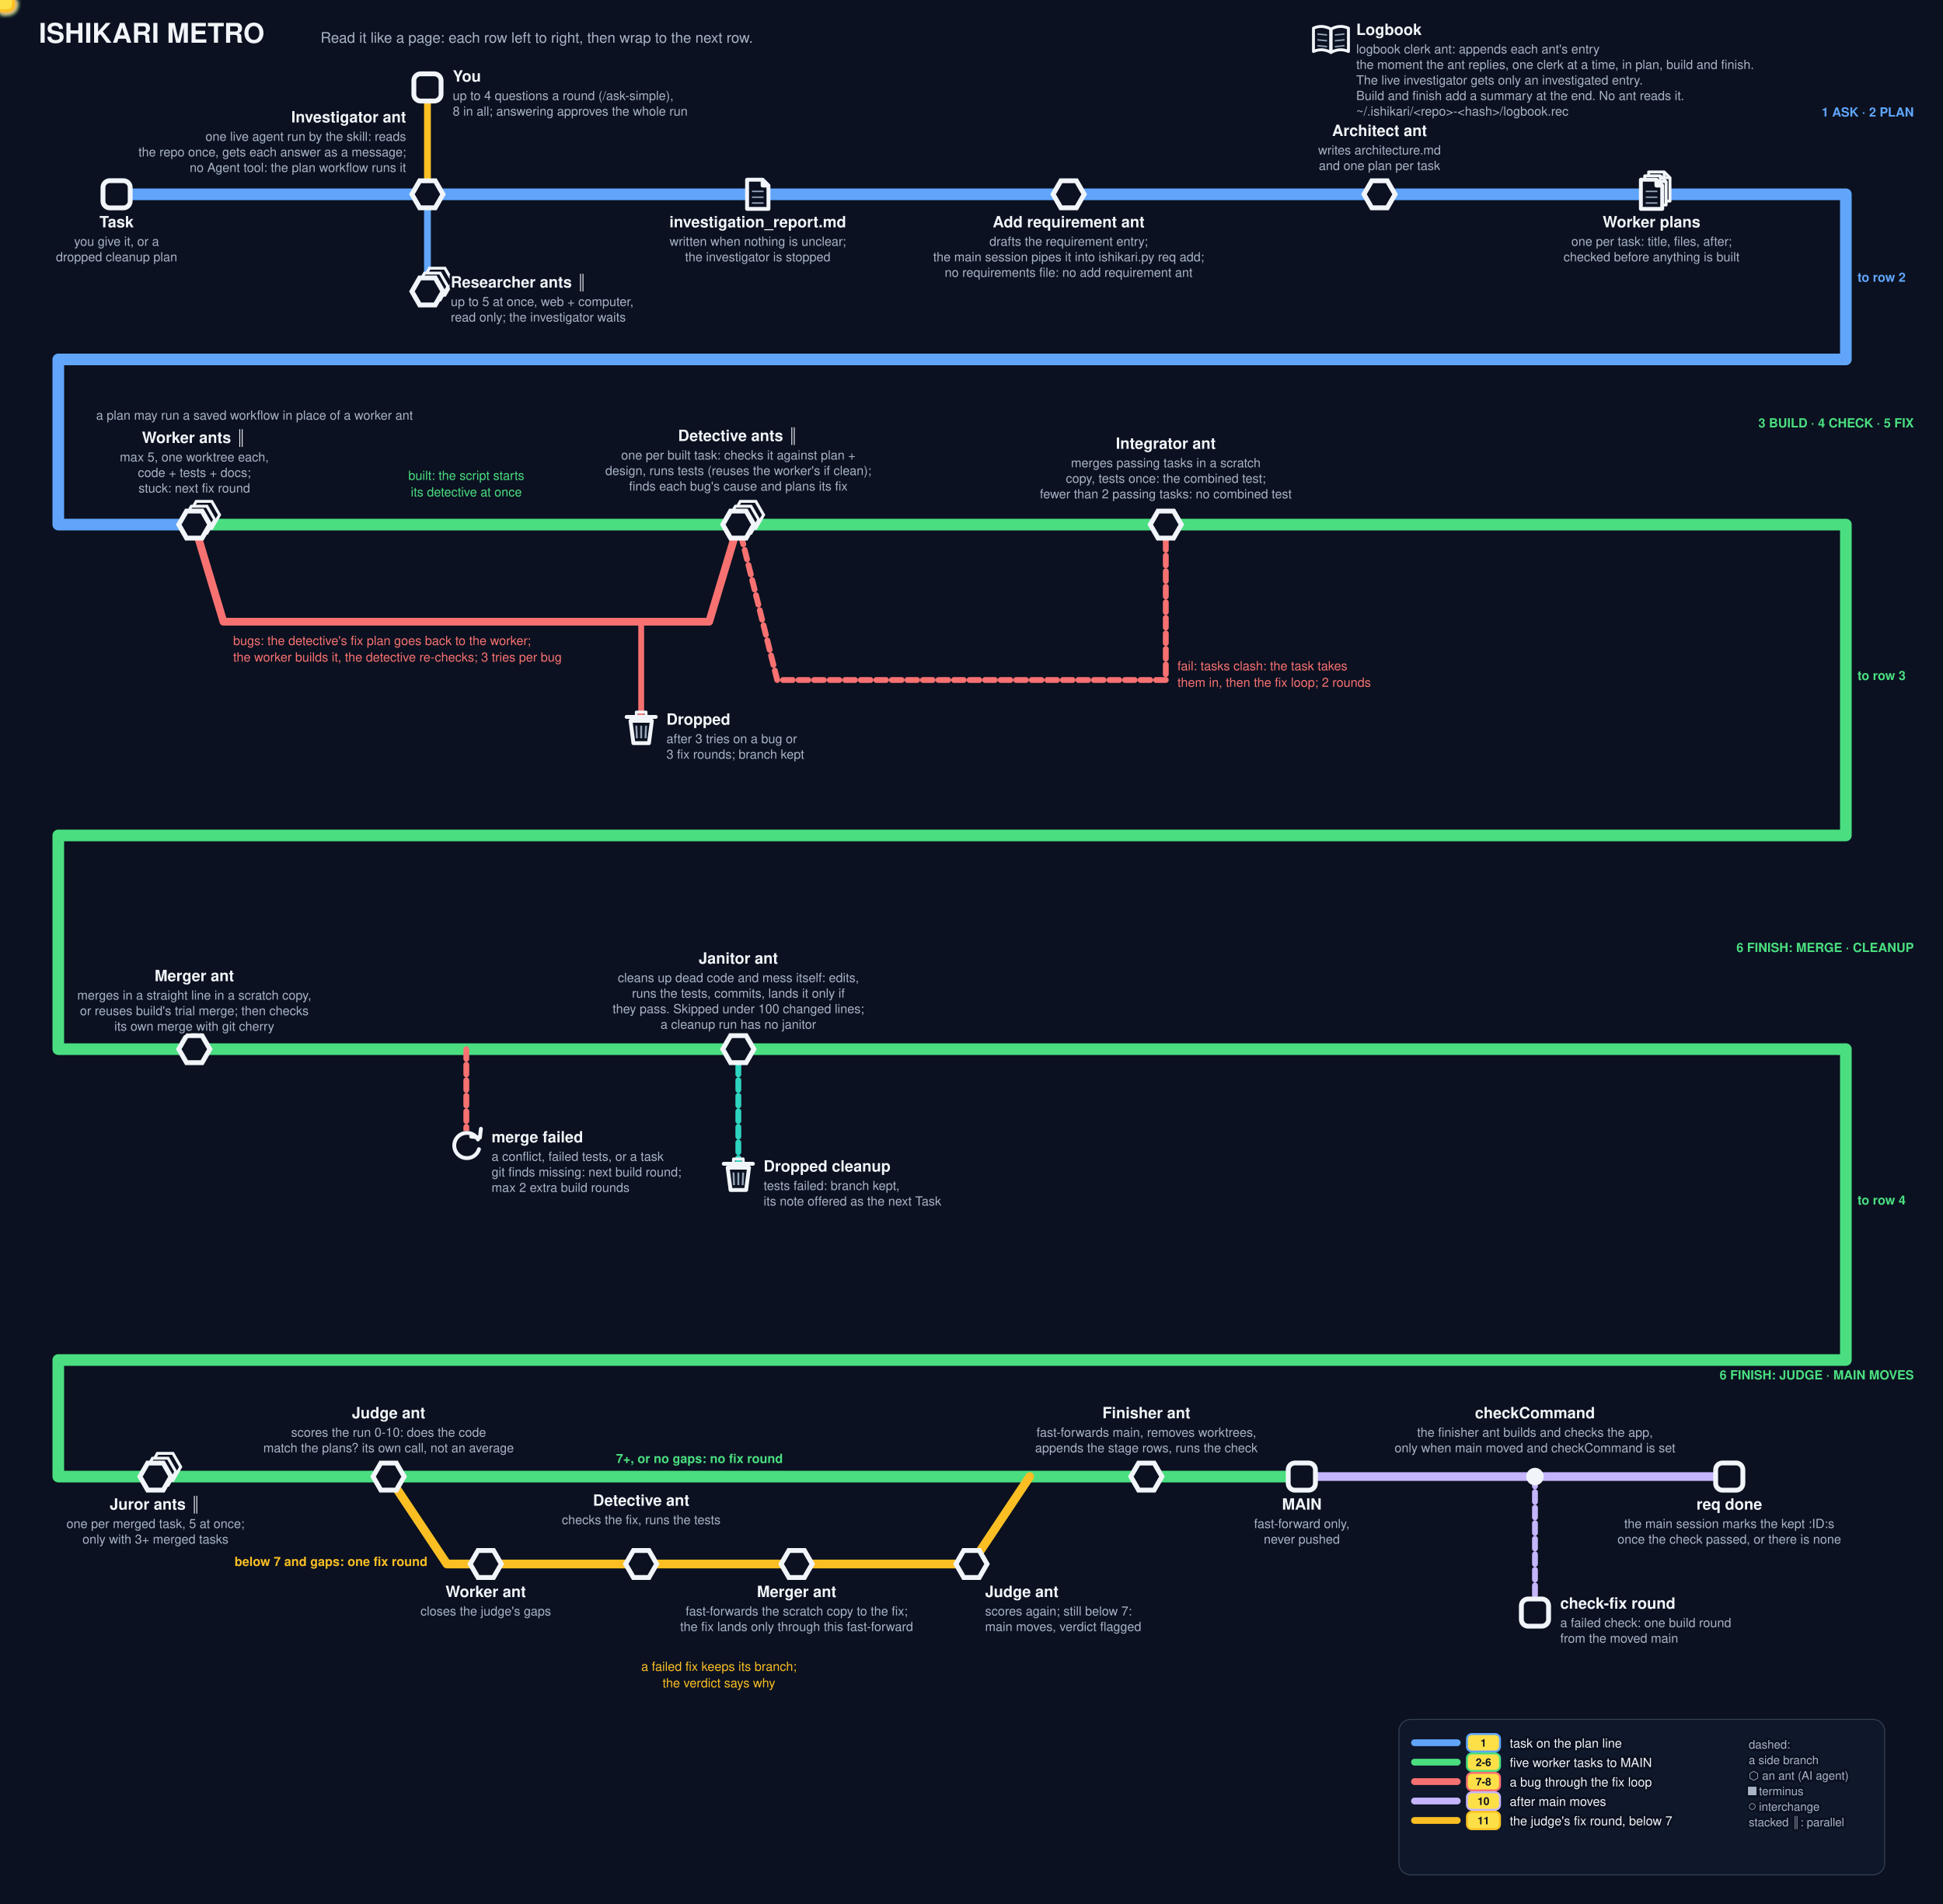
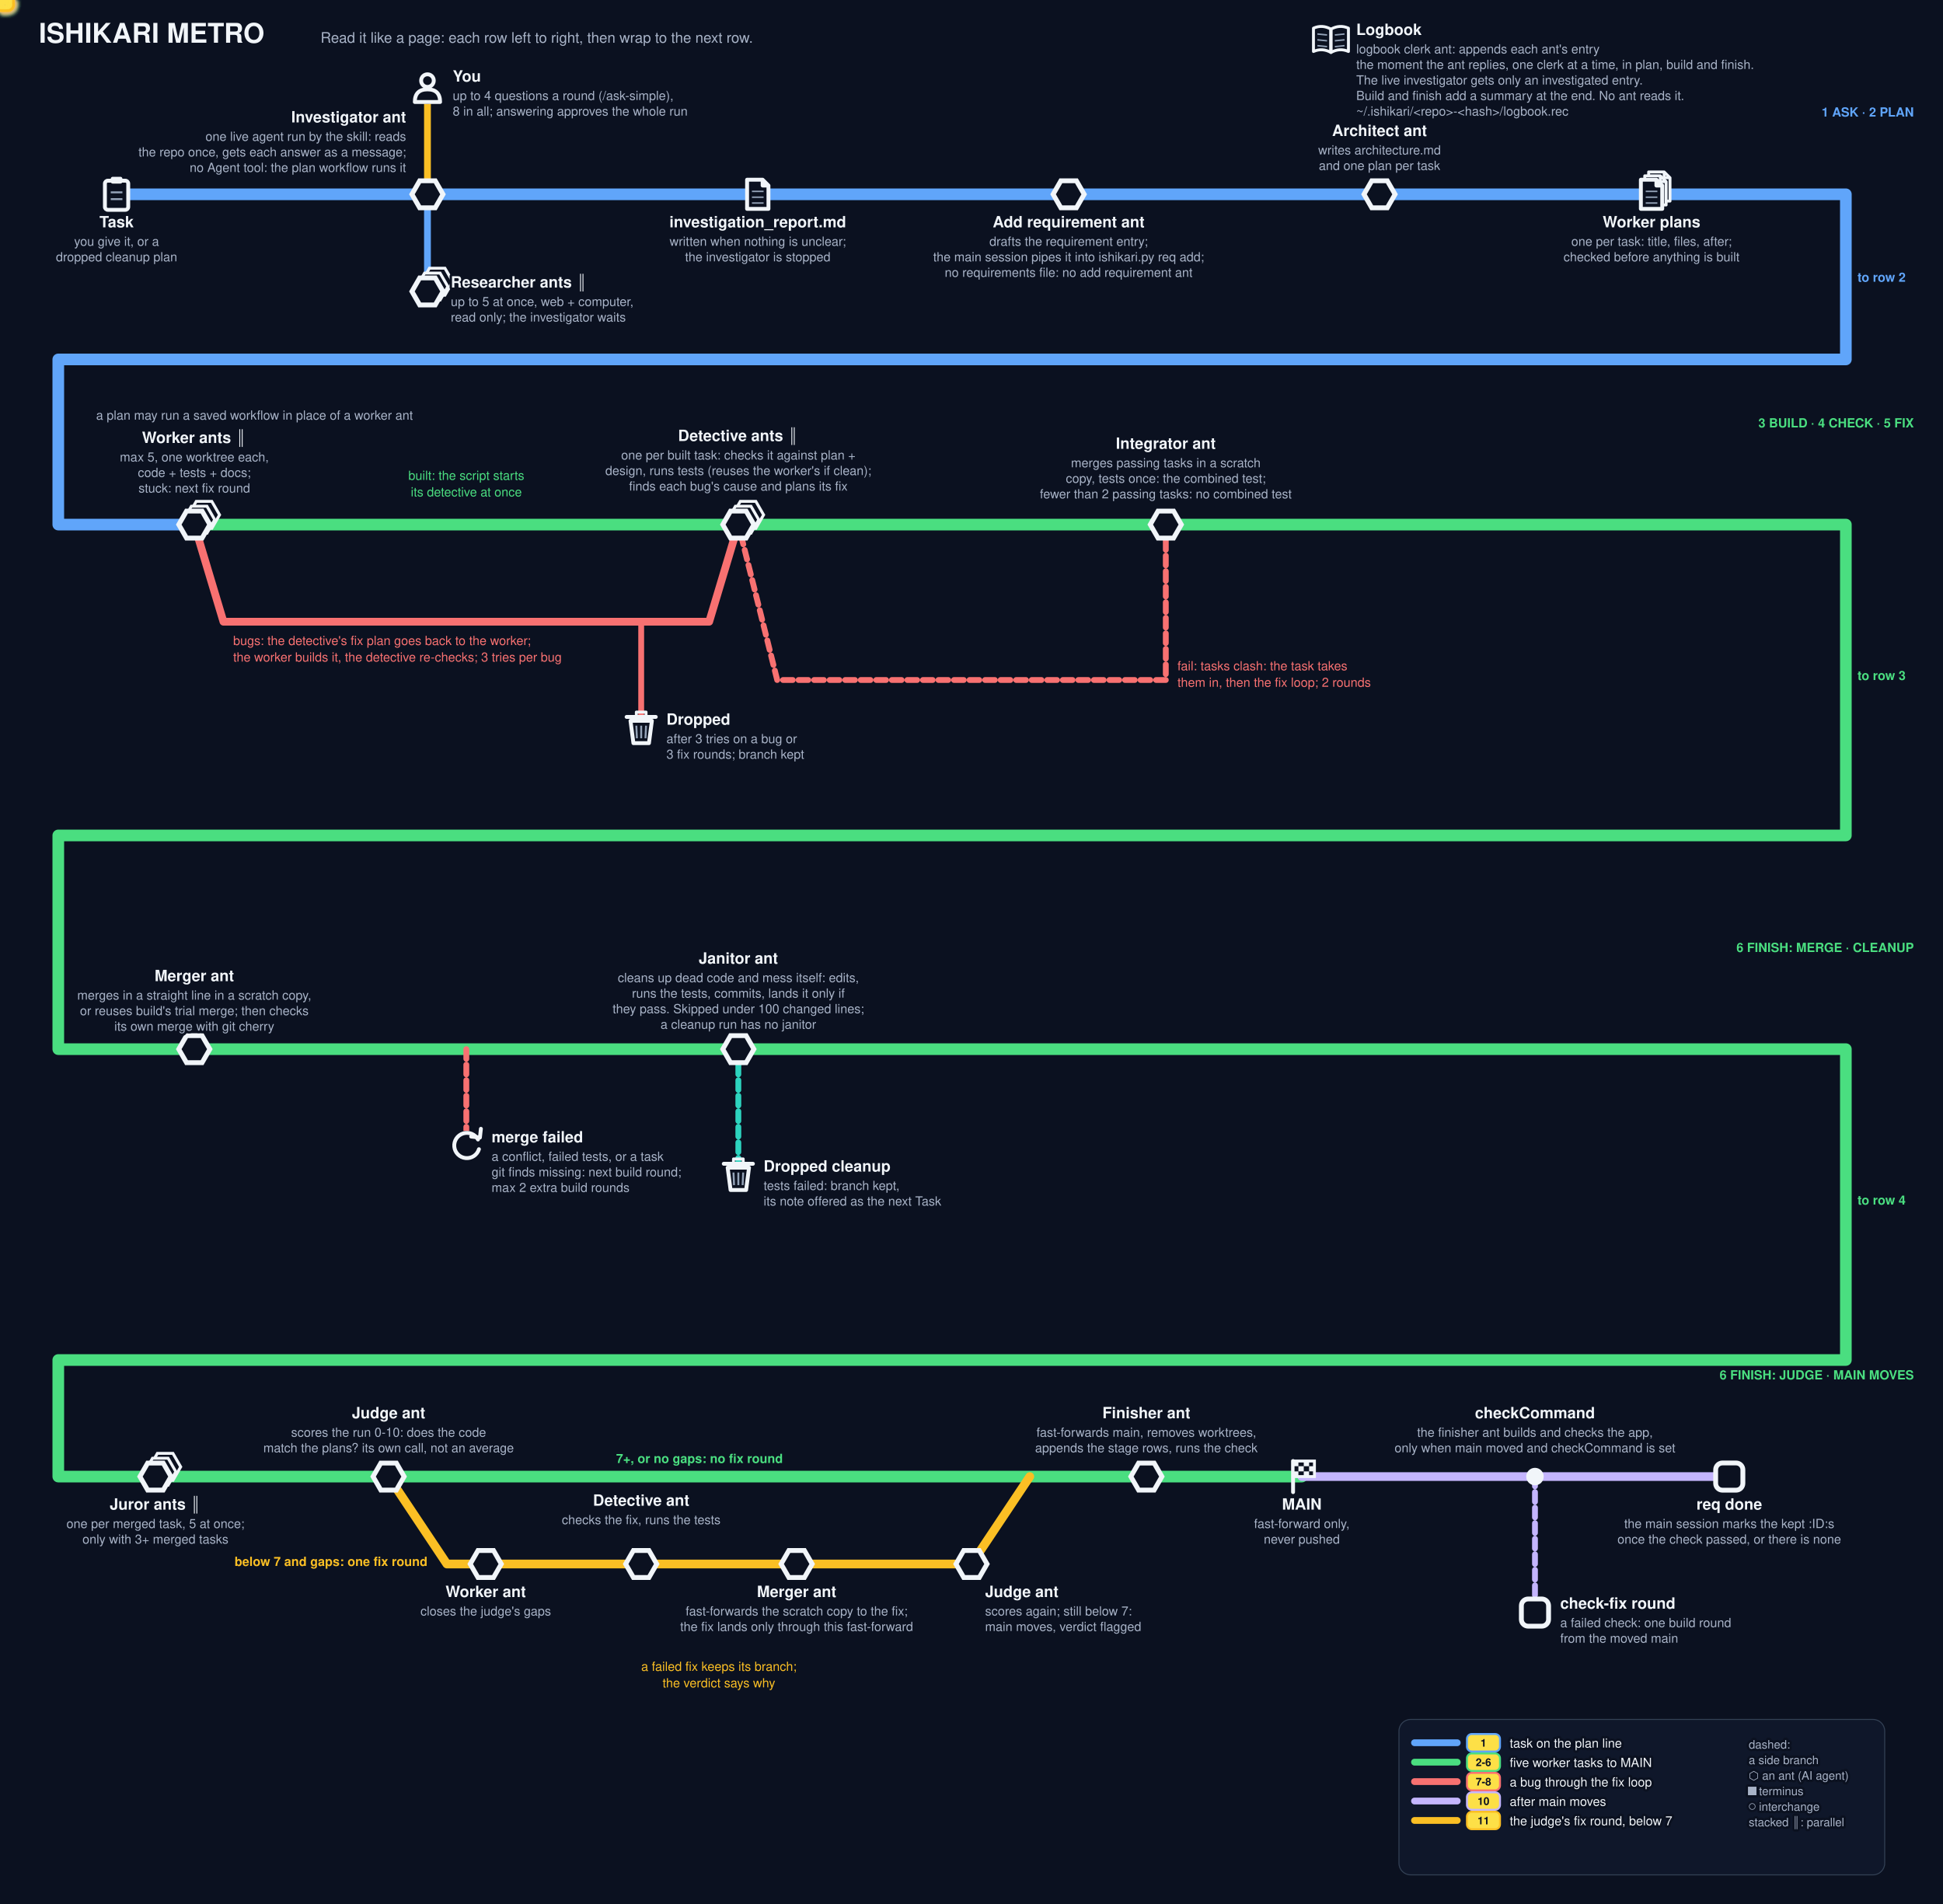
<svg xmlns="http://www.w3.org/2000/svg" viewBox="0 0 2000 1960" width="2000" height="1960" font-family="ui-sans-serif,-apple-system,Helvetica,Arial,sans-serif">
  <defs>
    <filter id="g" x="-100%" y="-100%" width="300%" height="300%">
      <feGaussianBlur stdDeviation="3" result="b" />
      <feMerge>
        <feMergeNode in="b" />
        <feMergeNode in="SourceGraphic" />
      </feMerge>
    </filter>
  </defs>
  <style>.h{paint-order:stroke;stroke:#0B1120;stroke-width:5px;stroke-linejoin:round}.flow{animation:f 1.2s linear infinite}@keyframes f{to{stroke-dashoffset:-32}}</style>
  <rect width="2000" height="1960" fill="#0B1120" />
  <text class="h" x="40" y="44" fill="#F1F5F9" font-size="28" text-anchor="start" font-weight="800">ISHIKARI METRO</text>
  <text class="h" x="330" y="44" fill="#A8B3C7" font-size="15" text-anchor="start" font-weight="400">Read it like a page: each row left to right, then wrap to the next row.</text>
  <text class="h" x="1970" y="120" fill="#60A5FA" font-size="13" text-anchor="end" font-weight="800">1 ASK  ·  2 PLAN</text>
  <text class="h" x="1970" y="440" fill="#4ADE80" font-size="13" text-anchor="end" font-weight="800">3 BUILD  ·  4 CHECK  ·  5 FIX</text>
  <text class="h" x="1970" y="980" fill="#4ADE80" font-size="13" text-anchor="end" font-weight="800">6 FINISH: MERGE  ·  CLEANUP</text>
  <text class="h" x="1970" y="1420" fill="#4ADE80" font-size="13" text-anchor="end" font-weight="800">6 FINISH: JUDGE  ·  MAIN MOVES</text>
  <path id="L-plan" d="M120,200 L1900,200 L1900,370 L60,370 L60,540 L200,540" fill="none" stroke="#60A5FA" stroke-width="12" stroke-linejoin="round" stroke-linecap="round" />
  <path id="L-ask" d="M440,200 L440,90" fill="none" stroke="#FBBF24" stroke-width="7" stroke-linejoin="round" stroke-linecap="round" />
  <path id="L-res" d="M440,200 L440,300" fill="none" stroke="#60A5FA" stroke-width="7" stroke-linejoin="round" stroke-linecap="round" />
  <path id="L-build" d="M200,540 L1900,540 L1900,860 L60,860 L60,1080 L1900,1080 L1900,1400 L60,1400 L60,1520 L1340,1520" fill="none" stroke="none" stroke-width="12" stroke-linejoin="round" stroke-linecap="round" />
  <path id="L-g1" d="M200,540 L1900,540 L1900,860 L60,860 L60,1080 L1900,1080 L1900,1400 L60,1400 L60,1520 L1340,1520" fill="none" stroke="#4ADE80" stroke-width="12" stroke-linejoin="round" stroke-linecap="round" />
  <path id="L-fix" d="M760,540 L730,640 L230,640 L200,540" fill="none" stroke="#F87171" stroke-width="8" stroke-linejoin="round" stroke-linecap="round" />
  <path id="L-fixloop" d="M200,540 L760,540 L730,640 L230,640 L200,540" fill="none" stroke="none" stroke-width="8" stroke-linejoin="round" stroke-linecap="round" />
  <path id="L-clash" d="M1200,540 L1200,700 L800,700 L760,540" fill="none" stroke="#F87171" stroke-width="6" stroke-linejoin="round" stroke-linecap="round" stroke-dasharray="10 6" class="flow" />
  <path id="L-drop" d="M660,640 L660,740" fill="none" stroke="#F87171" stroke-width="6" stroke-linejoin="round" stroke-linecap="round" />
  <path id="L-mfail" d="M480,1080 L480,1180" fill="none" stroke="#F87171" stroke-width="6" stroke-linejoin="round" stroke-linecap="round" stroke-dasharray="10 6" class="flow" />
  <path id="L-tdrop" d="M760,1080 L760,1200" fill="none" stroke="#2DD4BF" stroke-width="6" stroke-linejoin="round" stroke-linecap="round" stroke-dasharray="10 6" class="flow" />
  <path id="L-jfix" d="M400,1520 L460,1610 L1000,1610 L1060,1520" fill="none" stroke="#FBBF24" stroke-width="9" stroke-linejoin="round" stroke-linecap="round" />
  <path id="L-after" d="M1340,1520 L1780,1520" fill="none" stroke="#C4B5FD" stroke-width="9" stroke-linejoin="round" stroke-linecap="round" />
  <path id="L-cfix" d="M1580,1520 L1580,1660" fill="none" stroke="#C4B5FD" stroke-width="6" stroke-linejoin="round" stroke-linecap="round" stroke-dasharray="10 6" class="flow" />
  <text class="h" x="1912" y="290" fill="#60A5FA" font-size="13" text-anchor="start" font-weight="700">to row 2</text>
  <text class="h" x="262" y="432" fill="#A8B3C7" font-size="13" text-anchor="middle" font-weight="400">a plan may run a saved workflow in place of a worker ant</text>
  <text class="h" x="480" y="494" fill="#4ADE80" font-size="13" text-anchor="middle" font-weight="400">built: the script starts</text>
  <text class="h" x="480" y="511" fill="#4ADE80" font-size="13" text-anchor="middle" font-weight="400">its detective at once</text>
  <text class="h" x="240" y="664" fill="#F87171" font-size="13" text-anchor="start" font-weight="400">bugs: the detective's fix plan goes back to the worker;</text>
  <text class="h" x="240" y="681" fill="#F87171" font-size="13" text-anchor="start" font-weight="400">the worker builds it, the detective re-checks; 3 tries per bug</text>
  <text class="h" x="1912" y="700" fill="#4ADE80" font-size="13" text-anchor="start" font-weight="700">to row 3</text>
  <text class="h" x="1912" y="1240" fill="#4ADE80" font-size="13" text-anchor="start" font-weight="700">to row 4</text>
  <text class="h" x="1212" y="690" fill="#F87171" font-size="13" text-anchor="start" font-weight="400">fail: tasks clash: the task takes</text>
  <text class="h" x="1212" y="707" fill="#F87171" font-size="13" text-anchor="start" font-weight="400">them in, then the fix loop; 2 rounds</text>
  <text class="h" x="720" y="1506" fill="#4ADE80" font-size="13" text-anchor="middle" font-weight="700">7+, or no gaps: no fix round</text>
  <text class="h" x="440" y="1612" fill="#FBBF24" font-size="13" text-anchor="end" font-weight="700">below 7 and gaps: one fix round</text>
  <text class="h" x="740" y="1720" fill="#FBBF24" font-size="13" text-anchor="middle" font-weight="400">a failed fix keeps its branch;</text>
  <text class="h" x="740" y="1737" fill="#FBBF24" font-size="13" text-anchor="middle" font-weight="400">the verdict says why</text>
-   <rect x="106" y="186" width="28" height="28" rx="7" fill="#0B1120" stroke="#F1F5F9" stroke-width="5" />
+   <rect x="108" y="186" width="24" height="30" rx="3" fill="#0B1120" stroke="#F1F5F9" stroke-width="4" />
+   <rect x="114" y="182" width="12" height="7" rx="2" fill="#F1F5F9" />
+   <line x1="114" y1="198" x2="126" y2="198" stroke="#94A3B8" stroke-width="2" />
+   <line x1="114" y1="205" x2="126" y2="205" stroke="#94A3B8" stroke-width="2" />
  <text class="h" x="120" y="234" fill="#F1F5F9" font-size="16" text-anchor="middle" font-weight="700">Task</text>
  <text class="h" x="120" y="253" fill="#A8B3C7" font-size="13" text-anchor="middle" font-weight="400">you give it, or a</text>
  <text class="h" x="120" y="269" fill="#A8B3C7" font-size="13" text-anchor="middle" font-weight="400">dropped cleanup plan</text>
  <polygon points="424.0,200.0 432.0,186.1 448.0,186.1 456.0,200.0 448.0,213.9 432.0,213.9" fill="#0B1120" stroke="#F1F5F9" stroke-width="5" />
  <text class="h" x="418" y="126" fill="#F1F5F9" font-size="16" text-anchor="end" font-weight="700">Investigator ant</text>
  <text class="h" x="418" y="145" fill="#A8B3C7" font-size="13" text-anchor="end" font-weight="400">one live agent run by the skill: reads</text>
  <text class="h" x="418" y="161" fill="#A8B3C7" font-size="13" text-anchor="end" font-weight="400">the repo once, gets each answer as a message;</text>
  <text class="h" x="418" y="177" fill="#A8B3C7" font-size="13" text-anchor="end" font-weight="400">no Agent tool: the plan workflow runs it</text>
-   <rect x="426" y="76" width="28" height="28" rx="7" fill="#0B1120" stroke="#F1F5F9" stroke-width="5" />
+   <circle cx="440" cy="90" r="17" fill="#0B1120" />
+   <circle cx="440" cy="83" r="6.5" fill="#0B1120" stroke="#F1F5F9" stroke-width="4" />
+   <path d="M427,105 Q427,92 440,92 Q453,92 453,105 Z" fill="#0B1120" stroke="#F1F5F9" stroke-width="4" stroke-linejoin="round" />
  <text class="h" x="466" y="84" fill="#F1F5F9" font-size="16" text-anchor="start" font-weight="700">You</text>
  <text class="h" x="466" y="103" fill="#A8B3C7" font-size="13" text-anchor="start" font-weight="400">up to 4 questions a round (/ask-simple),</text>
  <text class="h" x="466" y="119" fill="#A8B3C7" font-size="13" text-anchor="start" font-weight="400">8 in all; answering approves the whole run</text>
  <polygon points="434.0,290.0 442.0,276.1 458.0,276.1 466.0,290.0 458.0,303.9 442.0,303.9" fill="#0B1120" stroke="#F1F5F9" stroke-width="3" />
  <polygon points="429.0,295.0 437.0,281.1 453.0,281.1 461.0,295.0 453.0,308.9 437.0,308.9" fill="#0B1120" stroke="#F1F5F9" stroke-width="3" />
  <polygon points="424.0,300.0 432.0,286.1 448.0,286.1 456.0,300.0 448.0,313.9 432.0,313.9" fill="#0B1120" stroke="#F1F5F9" stroke-width="5" />
  <text class="h" x="464" y="296" fill="#F1F5F9" font-size="16" text-anchor="start" font-weight="700">Researcher ants  ∥</text>
  <text class="h" x="464" y="315" fill="#A8B3C7" font-size="13" text-anchor="start" font-weight="400">up to 5 at once, web + computer,</text>
  <text class="h" x="464" y="331" fill="#A8B3C7" font-size="13" text-anchor="start" font-weight="400">read only; the investigator waits</text>
  <path d="M769,185 L785,185 L791,191 L791,215 L769,215 Z" fill="#0B1120" stroke="#F1F5F9" stroke-width="4" stroke-linejoin="round" />
  <path d="M785,185 L785,191 L791,191" fill="none" stroke="#F1F5F9" stroke-width="4" stroke-linejoin="round" />
  <line x1="774" y1="197" x2="786" y2="197" stroke="#94A3B8" stroke-width="1.5" />
  <line x1="774" y1="203" x2="786" y2="203" stroke="#94A3B8" stroke-width="1.5" />
  <line x1="774" y1="209" x2="786" y2="209" stroke="#94A3B8" stroke-width="1.5" />
  <text class="h" x="780" y="234" fill="#F1F5F9" font-size="16" text-anchor="middle" font-weight="700">investigation_report.md</text>
  <text class="h" x="780" y="253" fill="#A8B3C7" font-size="13" text-anchor="middle" font-weight="400">written when nothing is unclear;</text>
  <text class="h" x="780" y="269" fill="#A8B3C7" font-size="13" text-anchor="middle" font-weight="400">the investigator is stopped</text>
  <polygon points="1084.0,200.0 1092.0,186.1 1108.0,186.1 1116.0,200.0 1108.0,213.9 1092.0,213.9" fill="#0B1120" stroke="#F1F5F9" stroke-width="5" />
  <text class="h" x="1100" y="234" fill="#F1F5F9" font-size="16" text-anchor="middle" font-weight="700">Add requirement ant</text>
  <text class="h" x="1100" y="253" fill="#A8B3C7" font-size="13" text-anchor="middle" font-weight="400">drafts the requirement entry;</text>
  <text class="h" x="1100" y="269" fill="#A8B3C7" font-size="13" text-anchor="middle" font-weight="400">the main session pipes it into ishikari.py req add;</text>
  <text class="h" x="1100" y="285" fill="#A8B3C7" font-size="13" text-anchor="middle" font-weight="400">no requirements file: no add requirement ant</text>
  <polygon points="1404.0,200.0 1412.0,186.1 1428.0,186.1 1436.0,200.0 1428.0,213.9 1412.0,213.9" fill="#0B1120" stroke="#F1F5F9" stroke-width="5" />
  <text class="h" x="1420" y="140" fill="#F1F5F9" font-size="16" text-anchor="middle" font-weight="700">Architect ant</text>
  <text class="h" x="1420" y="159" fill="#A8B3C7" font-size="13" text-anchor="middle" font-weight="400">writes architecture.md</text>
  <text class="h" x="1420" y="175" fill="#A8B3C7" font-size="13" text-anchor="middle" font-weight="400">and one plan per task</text>
  <path d="M1697,177 L1713,177 L1719,183 L1719,207 L1697,207 Z" fill="#0B1120" stroke="#F1F5F9" stroke-width="3" stroke-linejoin="round" />
  <path d="M1713,177 L1713,183 L1719,183" fill="none" stroke="#F1F5F9" stroke-width="3" stroke-linejoin="round" />
  <path d="M1693,181 L1709,181 L1715,187 L1715,211 L1693,211 Z" fill="#0B1120" stroke="#F1F5F9" stroke-width="3" stroke-linejoin="round" />
  <path d="M1709,181 L1709,187 L1715,187" fill="none" stroke="#F1F5F9" stroke-width="3" stroke-linejoin="round" />
  <path d="M1689,185 L1705,185 L1711,191 L1711,215 L1689,215 Z" fill="#0B1120" stroke="#F1F5F9" stroke-width="4" stroke-linejoin="round" />
  <path d="M1705,185 L1705,191 L1711,191" fill="none" stroke="#F1F5F9" stroke-width="4" stroke-linejoin="round" />
  <line x1="1694" y1="197" x2="1706" y2="197" stroke="#94A3B8" stroke-width="1.5" />
  <line x1="1694" y1="203" x2="1706" y2="203" stroke="#94A3B8" stroke-width="1.5" />
  <line x1="1694" y1="209" x2="1706" y2="209" stroke="#94A3B8" stroke-width="1.5" />
  <text class="h" x="1700" y="234" fill="#F1F5F9" font-size="16" text-anchor="middle" font-weight="700">Worker plans</text>
  <text class="h" x="1700" y="253" fill="#A8B3C7" font-size="13" text-anchor="middle" font-weight="400">one per task: title, files, after;</text>
  <text class="h" x="1700" y="269" fill="#A8B3C7" font-size="13" text-anchor="middle" font-weight="400">checked before anything is built</text>
  <path d="M1370,30 Q1361,25 1352,29 L1352,53 Q1361,49 1370,54 Z" fill="#0B1120" stroke="#F1F5F9" stroke-width="3" stroke-linejoin="round" />
  <path d="M1370,30 Q1379,25 1388,29 L1388,53 Q1379,49 1370,54 Z" fill="#0B1120" stroke="#F1F5F9" stroke-width="3" stroke-linejoin="round" />
  <line x1="1370" y1="30" x2="1370" y2="54" stroke="#F1F5F9" stroke-width="3" />
  <line x1="1366" y1="36" x2="1356" y2="35" stroke="#94A3B8" stroke-width="1.5" />
  <line x1="1366" y1="42" x2="1356" y2="41" stroke="#94A3B8" stroke-width="1.5" />
  <line x1="1366" y1="48" x2="1356" y2="47" stroke="#94A3B8" stroke-width="1.5" />
  <line x1="1374" y1="36" x2="1384" y2="35" stroke="#94A3B8" stroke-width="1.5" />
  <line x1="1374" y1="42" x2="1384" y2="41" stroke="#94A3B8" stroke-width="1.5" />
  <line x1="1374" y1="48" x2="1384" y2="47" stroke="#94A3B8" stroke-width="1.5" />
  <text class="h" x="1396" y="36" fill="#F1F5F9" font-size="16" text-anchor="start" font-weight="700">Logbook</text>
  <text class="h" x="1396" y="55" fill="#A8B3C7" font-size="13" text-anchor="start" font-weight="400">logbook clerk ant: appends each ant's entry</text>
  <text class="h" x="1396" y="71" fill="#A8B3C7" font-size="13" text-anchor="start" font-weight="400">the moment the ant replies, one clerk at a time, in plan, build and finish.</text>
  <text class="h" x="1396" y="87" fill="#A8B3C7" font-size="13" text-anchor="start" font-weight="400">The live investigator gets only an investigated entry.</text>
  <text class="h" x="1396" y="103" fill="#A8B3C7" font-size="13" text-anchor="start" font-weight="400">Build and finish add a summary at the end. No ant reads it.</text>
  <text class="h" x="1396" y="119" fill="#A8B3C7" font-size="13" text-anchor="start" font-weight="400">~/.ishikari/&lt;repo&gt;-&lt;hash&gt;/logbook.rec</text>
  <polygon points="194.0,530.0 202.0,516.1 218.0,516.1 226.0,530.0 218.0,543.9 202.0,543.9" fill="#0B1120" stroke="#F1F5F9" stroke-width="3" />
  <polygon points="189.0,535.0 197.0,521.1 213.0,521.1 221.0,535.0 213.0,548.9 197.0,548.9" fill="#0B1120" stroke="#F1F5F9" stroke-width="3" />
  <polygon points="184.0,540.0 192.0,526.1 208.0,526.1 216.0,540.0 208.0,553.9 192.0,553.9" fill="#0B1120" stroke="#F1F5F9" stroke-width="5" />
  <text class="h" x="200" y="456" fill="#F1F5F9" font-size="16" text-anchor="middle" font-weight="700">Worker ants  ∥</text>
  <text class="h" x="200" y="475" fill="#A8B3C7" font-size="13" text-anchor="middle" font-weight="400">max 5, one worktree each,</text>
  <text class="h" x="200" y="491" fill="#A8B3C7" font-size="13" text-anchor="middle" font-weight="400">code + tests + docs;</text>
  <text class="h" x="200" y="507" fill="#A8B3C7" font-size="13" text-anchor="middle" font-weight="400">stuck: next fix round</text>
  <polygon points="754.0,530.0 762.0,516.1 778.0,516.1 786.0,530.0 778.0,543.9 762.0,543.9" fill="#0B1120" stroke="#F1F5F9" stroke-width="3" />
  <polygon points="749.0,535.0 757.0,521.1 773.0,521.1 781.0,535.0 773.0,548.9 757.0,548.9" fill="#0B1120" stroke="#F1F5F9" stroke-width="3" />
  <polygon points="744.0,540.0 752.0,526.1 768.0,526.1 776.0,540.0 768.0,553.9 752.0,553.9" fill="#0B1120" stroke="#F1F5F9" stroke-width="5" />
  <text class="h" x="760" y="454" fill="#F1F5F9" font-size="16" text-anchor="middle" font-weight="700">Detective ants  ∥</text>
  <text class="h" x="760" y="473" fill="#A8B3C7" font-size="13" text-anchor="middle" font-weight="400">one per built task: checks it against plan +</text>
  <text class="h" x="760" y="489" fill="#A8B3C7" font-size="13" text-anchor="middle" font-weight="400">design, runs tests (reuses the worker's if clean);</text>
  <text class="h" x="760" y="505" fill="#A8B3C7" font-size="13" text-anchor="middle" font-weight="400">finds each bug's cause and plans its fix</text>
  <polygon points="1184.0,540.0 1192.0,526.1 1208.0,526.1 1216.0,540.0 1208.0,553.9 1192.0,553.9" fill="#0B1120" stroke="#F1F5F9" stroke-width="5" />
  <text class="h" x="1200" y="462" fill="#F1F5F9" font-size="16" text-anchor="middle" font-weight="700">Integrator ant</text>
  <text class="h" x="1200" y="481" fill="#A8B3C7" font-size="13" text-anchor="middle" font-weight="400">merges passing tasks in a scratch</text>
  <text class="h" x="1200" y="497" fill="#A8B3C7" font-size="13" text-anchor="middle" font-weight="400">copy, tests once: the combined test;</text>
  <text class="h" x="1200" y="513" fill="#A8B3C7" font-size="13" text-anchor="middle" font-weight="400">fewer than 2 passing tasks: no combined test</text>
  <path d="M649,742 L671,742 L668,765 L652,765 Z" fill="#0B1120" stroke="#F1F5F9" stroke-width="4" stroke-linejoin="round" />
  <line x1="645" y1="738" x2="675" y2="738" stroke="#F1F5F9" stroke-width="4" stroke-linecap="round" />
  <path d="M655,738 L655,733 L665,733 L665,738" fill="none" stroke="#F1F5F9" stroke-width="3" stroke-linejoin="round" />
  <line x1="655" y1="747" x2="655.6" y2="760" stroke="#94A3B8" stroke-width="2" />
  <line x1="660" y1="747" x2="660.0" y2="760" stroke="#94A3B8" stroke-width="2" />
  <line x1="665" y1="747" x2="664.4" y2="760" stroke="#94A3B8" stroke-width="2" />
  <text class="h" x="686" y="746" fill="#F1F5F9" font-size="16" text-anchor="start" font-weight="700">Dropped</text>
  <text class="h" x="686" y="765" fill="#A8B3C7" font-size="13" text-anchor="start" font-weight="400">after 3 tries on a bug or</text>
  <text class="h" x="686" y="781" fill="#A8B3C7" font-size="13" text-anchor="start" font-weight="400">3 fix rounds; branch kept</text>
  <polygon points="184.0,1080.0 192.0,1066.1 208.0,1066.1 216.0,1080.0 208.0,1093.9 192.0,1093.9" fill="#0B1120" stroke="#F1F5F9" stroke-width="5" />
  <text class="h" x="200" y="1010" fill="#F1F5F9" font-size="16" text-anchor="middle" font-weight="700">Merger ant</text>
  <text class="h" x="200" y="1029" fill="#A8B3C7" font-size="13" text-anchor="middle" font-weight="400">merges in a straight line in a scratch copy,</text>
  <text class="h" x="200" y="1045" fill="#A8B3C7" font-size="13" text-anchor="middle" font-weight="400">or reuses build's trial merge; then checks</text>
  <text class="h" x="200" y="1061" fill="#A8B3C7" font-size="13" text-anchor="middle" font-weight="400">its own merge with git cherry</text>
  <circle cx="480" cy="1180" r="16" fill="#0B1120" />
  <path d="M492,1173 A13,13 0 1 0 493,1183" fill="none" stroke="#F1F5F9" stroke-width="4" stroke-linecap="round" />
  <path d="M485,1170 L494,1171 L495,1162" fill="none" stroke="#F1F5F9" stroke-width="4" stroke-linecap="round" stroke-linejoin="round" />
  <text class="h" x="506" y="1176" fill="#F1F5F9" font-size="16" text-anchor="start" font-weight="700">merge failed</text>
  <text class="h" x="506" y="1195" fill="#A8B3C7" font-size="13" text-anchor="start" font-weight="400">a conflict, failed tests, or a task</text>
  <text class="h" x="506" y="1211" fill="#A8B3C7" font-size="13" text-anchor="start" font-weight="400">git finds missing: next build round;</text>
  <text class="h" x="506" y="1227" fill="#A8B3C7" font-size="13" text-anchor="start" font-weight="400">max 2 extra build rounds</text>
  <polygon points="744.0,1080.0 752.0,1066.1 768.0,1066.1 776.0,1080.0 768.0,1093.9 752.0,1093.9" fill="#0B1120" stroke="#F1F5F9" stroke-width="5" />
  <text class="h" x="760" y="992" fill="#F1F5F9" font-size="16" text-anchor="middle" font-weight="700">Janitor ant</text>
  <text class="h" x="760" y="1011" fill="#A8B3C7" font-size="13" text-anchor="middle" font-weight="400">cleans up dead code and mess itself: edits,</text>
  <text class="h" x="760" y="1027" fill="#A8B3C7" font-size="13" text-anchor="middle" font-weight="400">runs the tests, commits, lands it only if</text>
  <text class="h" x="760" y="1043" fill="#A8B3C7" font-size="13" text-anchor="middle" font-weight="400">they pass. Skipped under 100 changed lines;</text>
  <text class="h" x="760" y="1059" fill="#A8B3C7" font-size="13" text-anchor="middle" font-weight="400">a cleanup run has no janitor</text>
  <path d="M749,1202 L771,1202 L768,1225 L752,1225 Z" fill="#0B1120" stroke="#F1F5F9" stroke-width="4" stroke-linejoin="round" />
  <line x1="745" y1="1198" x2="775" y2="1198" stroke="#F1F5F9" stroke-width="4" stroke-linecap="round" />
  <path d="M755,1198 L755,1193 L765,1193 L765,1198" fill="none" stroke="#F1F5F9" stroke-width="3" stroke-linejoin="round" />
  <line x1="755" y1="1207" x2="755.6" y2="1220" stroke="#94A3B8" stroke-width="2" />
  <line x1="760" y1="1207" x2="760.0" y2="1220" stroke="#94A3B8" stroke-width="2" />
  <line x1="765" y1="1207" x2="764.4" y2="1220" stroke="#94A3B8" stroke-width="2" />
  <text class="h" x="786" y="1206" fill="#F1F5F9" font-size="16" text-anchor="start" font-weight="700">Dropped cleanup</text>
  <text class="h" x="786" y="1225" fill="#A8B3C7" font-size="13" text-anchor="start" font-weight="400">tests failed: branch kept,</text>
  <text class="h" x="786" y="1241" fill="#A8B3C7" font-size="13" text-anchor="start" font-weight="400">its note offered as the next Task</text>
  <polygon points="154.0,1510.0 162.0,1496.1 178.0,1496.1 186.0,1510.0 178.0,1523.9 162.0,1523.9" fill="#0B1120" stroke="#F1F5F9" stroke-width="3" />
  <polygon points="149.0,1515.0 157.0,1501.1 173.0,1501.1 181.0,1515.0 173.0,1528.9 157.0,1528.9" fill="#0B1120" stroke="#F1F5F9" stroke-width="3" />
  <polygon points="144.0,1520.0 152.0,1506.1 168.0,1506.1 176.0,1520.0 168.0,1533.9 152.0,1533.9" fill="#0B1120" stroke="#F1F5F9" stroke-width="5" />
  <text class="h" x="160" y="1554" fill="#F1F5F9" font-size="16" text-anchor="middle" font-weight="700">Juror ants  ∥</text>
  <text class="h" x="160" y="1573" fill="#A8B3C7" font-size="13" text-anchor="middle" font-weight="400">one per merged task, 5 at once;</text>
  <text class="h" x="160" y="1589" fill="#A8B3C7" font-size="13" text-anchor="middle" font-weight="400">only with 3+ merged tasks</text>
  <polygon points="384.0,1520.0 392.0,1506.1 408.0,1506.1 416.0,1520.0 408.0,1533.9 392.0,1533.9" fill="#0B1120" stroke="#F1F5F9" stroke-width="5" />
  <text class="h" x="400" y="1460" fill="#F1F5F9" font-size="16" text-anchor="middle" font-weight="700">Judge ant</text>
  <text class="h" x="400" y="1479" fill="#A8B3C7" font-size="13" text-anchor="middle" font-weight="400">scores the run 0-10: does the code</text>
  <text class="h" x="400" y="1495" fill="#A8B3C7" font-size="13" text-anchor="middle" font-weight="400">match the plans? its own call, not an average</text>
  <polygon points="484.0,1610.0 492.0,1596.1 508.0,1596.1 516.0,1610.0 508.0,1623.9 492.0,1623.9" fill="#0B1120" stroke="#F1F5F9" stroke-width="5" />
  <text class="h" x="500" y="1644" fill="#F1F5F9" font-size="16" text-anchor="middle" font-weight="700">Worker ant</text>
  <text class="h" x="500" y="1663" fill="#A8B3C7" font-size="13" text-anchor="middle" font-weight="400">closes the judge's gaps</text>
  <polygon points="644.0,1610.0 652.0,1596.1 668.0,1596.1 676.0,1610.0 668.0,1623.9 652.0,1623.9" fill="#0B1120" stroke="#F1F5F9" stroke-width="5" />
  <text class="h" x="660" y="1550" fill="#F1F5F9" font-size="16" text-anchor="middle" font-weight="700">Detective ant</text>
  <text class="h" x="660" y="1569" fill="#A8B3C7" font-size="13" text-anchor="middle" font-weight="400">checks the fix, runs the tests</text>
  <polygon points="804.0,1610.0 812.0,1596.1 828.0,1596.1 836.0,1610.0 828.0,1623.9 812.0,1623.9" fill="#0B1120" stroke="#F1F5F9" stroke-width="5" />
  <text class="h" x="820" y="1644" fill="#F1F5F9" font-size="16" text-anchor="middle" font-weight="700">Merger ant</text>
  <text class="h" x="820" y="1663" fill="#A8B3C7" font-size="13" text-anchor="middle" font-weight="400">fast-forwards the scratch copy to the fix;</text>
  <text class="h" x="820" y="1679" fill="#A8B3C7" font-size="13" text-anchor="middle" font-weight="400">the fix lands only through this fast-forward</text>
  <polygon points="984.0,1610.0 992.0,1596.1 1008.0,1596.1 1016.0,1610.0 1008.0,1623.9 992.0,1623.9" fill="#0B1120" stroke="#F1F5F9" stroke-width="5" />
  <text class="h" x="1014" y="1644" fill="#F1F5F9" font-size="16" text-anchor="start" font-weight="700">Judge ant</text>
  <text class="h" x="1014" y="1663" fill="#A8B3C7" font-size="13" text-anchor="start" font-weight="400">scores again; still below 7:</text>
  <text class="h" x="1014" y="1679" fill="#A8B3C7" font-size="13" text-anchor="start" font-weight="400">main moves, verdict flagged</text>
  <polygon points="1164.0,1520.0 1172.0,1506.1 1188.0,1506.1 1196.0,1520.0 1188.0,1533.9 1172.0,1533.9" fill="#0B1120" stroke="#F1F5F9" stroke-width="5" />
  <text class="h" x="1180" y="1460" fill="#F1F5F9" font-size="16" text-anchor="middle" font-weight="700">Finisher ant</text>
  <text class="h" x="1180" y="1479" fill="#A8B3C7" font-size="13" text-anchor="middle" font-weight="400">fast-forwards main, removes worktrees,</text>
  <text class="h" x="1180" y="1495" fill="#A8B3C7" font-size="13" text-anchor="middle" font-weight="400">appends the stage rows, runs the check</text>
-   <rect x="1326" y="1506" width="28" height="28" rx="7" fill="#0B1120" stroke="#F1F5F9" stroke-width="5" />
+   <line x1="1331" y1="1504" x2="1331" y2="1536" stroke="#F1F5F9" stroke-width="4" stroke-linecap="round" />
+   <rect x="1331" y="1504" width="22" height="16" fill="#0B1120" stroke="#F1F5F9" stroke-width="3" />
+   <rect x="1331.0" y="1504.0" width="5.5" height="5.33" fill="#F1F5F9" />
+   <rect x="1331.0" y="1514.66" width="5.5" height="5.33" fill="#F1F5F9" />
+   <rect x="1336.5" y="1509.33" width="5.5" height="5.33" fill="#F1F5F9" />
+   <rect x="1342.0" y="1504.0" width="5.5" height="5.33" fill="#F1F5F9" />
+   <rect x="1342.0" y="1514.66" width="5.5" height="5.33" fill="#F1F5F9" />
+   <rect x="1347.5" y="1509.33" width="5.5" height="5.33" fill="#F1F5F9" />
  <text class="h" x="1340" y="1554" fill="#F1F5F9" font-size="16" text-anchor="middle" font-weight="700">MAIN</text>
  <text class="h" x="1340" y="1573" fill="#A8B3C7" font-size="13" text-anchor="middle" font-weight="400">fast-forward only,</text>
  <text class="h" x="1340" y="1589" fill="#A8B3C7" font-size="13" text-anchor="middle" font-weight="400">never pushed</text>
  <circle cx="1580" cy="1520" r="9" fill="#F1F5F9" />
  <text class="h" x="1580" y="1460" fill="#F1F5F9" font-size="16" text-anchor="middle" font-weight="700">checkCommand</text>
  <text class="h" x="1580" y="1479" fill="#A8B3C7" font-size="13" text-anchor="middle" font-weight="400">the finisher ant builds and checks the app,</text>
  <text class="h" x="1580" y="1495" fill="#A8B3C7" font-size="13" text-anchor="middle" font-weight="400">only when main moved and checkCommand is set</text>
  <rect x="1566" y="1646" width="28" height="28" rx="7" fill="#0B1120" stroke="#F1F5F9" stroke-width="5" />
  <text class="h" x="1606" y="1656" fill="#F1F5F9" font-size="16" text-anchor="start" font-weight="700">check-fix round</text>
  <text class="h" x="1606" y="1675" fill="#A8B3C7" font-size="13" text-anchor="start" font-weight="400">a failed check: one build round</text>
  <text class="h" x="1606" y="1691" fill="#A8B3C7" font-size="13" text-anchor="start" font-weight="400">from the moved main</text>
  <rect x="1766" y="1506" width="28" height="28" rx="7" fill="#0B1120" stroke="#F1F5F9" stroke-width="5" />
  <text class="h" x="1780" y="1554" fill="#F1F5F9" font-size="16" text-anchor="middle" font-weight="700">req done</text>
  <text class="h" x="1780" y="1573" fill="#A8B3C7" font-size="13" text-anchor="middle" font-weight="400">the main session marks the kept :ID:s</text>
  <text class="h" x="1780" y="1589" fill="#A8B3C7" font-size="13" text-anchor="middle" font-weight="400">once the check passed, or there is none</text>
  <g filter="url(#g)">
    <rect x="-14" y="-11" width="28" height="22" rx="6" fill="#FDE047" stroke="#60A5FA" stroke-width="3" />
    <text y="5" font-size="14" font-weight="800" fill="#0B1120" text-anchor="middle">1</text>
    <animateMotion dur="20s" begin="0s" repeatCount="indefinite">
      <mpath href="#L-plan" />
    </animateMotion>
  </g>
  <g filter="url(#g)">
    <rect x="-14" y="-11" width="28" height="22" rx="6" fill="#FDE047" stroke="#4ADE80" stroke-width="3" />
    <text y="5" font-size="14" font-weight="800" fill="#0B1120" text-anchor="middle">2</text>
    <animateMotion dur="28s" begin="0s" repeatCount="indefinite">
      <mpath href="#L-build" />
    </animateMotion>
  </g>
  <g filter="url(#g)">
    <rect x="-14" y="-11" width="28" height="22" rx="6" fill="#FDE047" stroke="#4ADE80" stroke-width="3" />
    <text y="5" font-size="14" font-weight="800" fill="#0B1120" text-anchor="middle">3</text>
    <animateMotion dur="28s" begin="-5.6s" repeatCount="indefinite">
      <mpath href="#L-build" />
    </animateMotion>
  </g>
  <g filter="url(#g)">
    <rect x="-14" y="-11" width="28" height="22" rx="6" fill="#FDE047" stroke="#4ADE80" stroke-width="3" />
    <text y="5" font-size="14" font-weight="800" fill="#0B1120" text-anchor="middle">4</text>
    <animateMotion dur="28s" begin="-11.2s" repeatCount="indefinite">
      <mpath href="#L-build" />
    </animateMotion>
  </g>
  <g filter="url(#g)">
    <rect x="-14" y="-11" width="28" height="22" rx="6" fill="#FDE047" stroke="#4ADE80" stroke-width="3" />
    <text y="5" font-size="14" font-weight="800" fill="#0B1120" text-anchor="middle">5</text>
    <animateMotion dur="28s" begin="-16.8s" repeatCount="indefinite">
      <mpath href="#L-build" />
    </animateMotion>
  </g>
  <g filter="url(#g)">
    <rect x="-14" y="-11" width="28" height="22" rx="6" fill="#FDE047" stroke="#4ADE80" stroke-width="3" />
    <text y="5" font-size="14" font-weight="800" fill="#0B1120" text-anchor="middle">6</text>
    <animateMotion dur="28s" begin="-22.4s" repeatCount="indefinite">
      <mpath href="#L-build" />
    </animateMotion>
  </g>
  <g filter="url(#g)">
    <rect x="-14" y="-11" width="28" height="22" rx="6" fill="#FDE047" stroke="#F87171" stroke-width="3" />
    <text y="5" font-size="14" font-weight="800" fill="#0B1120" text-anchor="middle">7</text>
    <animateMotion dur="8s" begin="0s" repeatCount="indefinite">
      <mpath href="#L-fixloop" />
    </animateMotion>
  </g>
  <g filter="url(#g)">
    <rect x="-14" y="-11" width="28" height="22" rx="6" fill="#FDE047" stroke="#F87171" stroke-width="3" />
    <text y="5" font-size="14" font-weight="800" fill="#0B1120" text-anchor="middle">8</text>
    <animateMotion dur="8s" begin="-4s" repeatCount="indefinite">
      <mpath href="#L-fixloop" />
    </animateMotion>
  </g>
  <g filter="url(#g)">
    <rect x="-14" y="-11" width="28" height="22" rx="6" fill="#FDE047" stroke="#C4B5FD" stroke-width="3" />
    <text y="5" font-size="14" font-weight="800" fill="#0B1120" text-anchor="middle">10</text>
    <animateMotion dur="5s" begin="0s" repeatCount="indefinite">
      <mpath href="#L-after" />
    </animateMotion>
  </g>
  <g filter="url(#g)">
    <rect x="-14" y="-11" width="28" height="22" rx="6" fill="#FDE047" stroke="#FBBF24" stroke-width="3" />
    <text y="5" font-size="14" font-weight="800" fill="#0B1120" text-anchor="middle">11</text>
    <animateMotion dur="5s" begin="0s" repeatCount="indefinite">
      <mpath href="#L-jfix" />
    </animateMotion>
  </g>
  <circle r="7" fill="#FDE047" filter="url(#g)">
    <animateMotion dur="6s" repeatCount="indefinite" keyPoints="0;1;0" keyTimes="0;0.5;1" calcMode="linear">
      <mpath href="#L-ask" />
    </animateMotion>
  </circle>
  <circle r="7" fill="#FDE047" filter="url(#g)">
    <animateMotion dur="5s" repeatCount="indefinite" keyPoints="0;1;0" keyTimes="0;0.5;1" calcMode="linear">
      <mpath href="#L-res" />
    </animateMotion>
  </circle>
  <rect x="1440" y="1770" width="500" height="160" rx="12" fill="#0F172A" stroke="#334155" />
  <line x1="1456" y1="1794" x2="1500" y2="1794" stroke="#60A5FA" stroke-width="7" stroke-linecap="round" />
  <rect x="1510" y="1785" width="34" height="18" rx="5" fill="#FDE047" stroke="#60A5FA" stroke-width="2" />
  <text x="1527" y="1798" font-size="11" font-weight="800" fill="#0B1120" text-anchor="middle">1</text>
  <text class="h" x="1554" y="1799" fill="#F1F5F9" font-size="13" text-anchor="start" font-weight="400">task on the plan line</text>
  <line x1="1456" y1="1814" x2="1500" y2="1814" stroke="#4ADE80" stroke-width="7" stroke-linecap="round" />
  <rect x="1510" y="1805" width="34" height="18" rx="5" fill="#FDE047" stroke="#4ADE80" stroke-width="2" />
  <text x="1527" y="1818" font-size="11" font-weight="800" fill="#0B1120" text-anchor="middle">2-6</text>
  <text class="h" x="1554" y="1819" fill="#F1F5F9" font-size="13" text-anchor="start" font-weight="400">five worker tasks to MAIN</text>
  <line x1="1456" y1="1834" x2="1500" y2="1834" stroke="#F87171" stroke-width="7" stroke-linecap="round" />
  <rect x="1510" y="1825" width="34" height="18" rx="5" fill="#FDE047" stroke="#F87171" stroke-width="2" />
  <text x="1527" y="1838" font-size="11" font-weight="800" fill="#0B1120" text-anchor="middle">7-8</text>
  <text class="h" x="1554" y="1839" fill="#F1F5F9" font-size="13" text-anchor="start" font-weight="400">a bug through the fix loop</text>
  <line x1="1456" y1="1854" x2="1500" y2="1854" stroke="#C4B5FD" stroke-width="7" stroke-linecap="round" />
  <rect x="1510" y="1845" width="34" height="18" rx="5" fill="#FDE047" stroke="#C4B5FD" stroke-width="2" />
  <text x="1527" y="1858" font-size="11" font-weight="800" fill="#0B1120" text-anchor="middle">10</text>
  <text class="h" x="1554" y="1859" fill="#F1F5F9" font-size="13" text-anchor="start" font-weight="400">after main moves</text>
  <line x1="1456" y1="1874" x2="1500" y2="1874" stroke="#FBBF24" stroke-width="7" stroke-linecap="round" />
  <rect x="1510" y="1865" width="34" height="18" rx="5" fill="#FDE047" stroke="#FBBF24" stroke-width="2" />
  <text x="1527" y="1878" font-size="11" font-weight="800" fill="#0B1120" text-anchor="middle">11</text>
  <text class="h" x="1554" y="1879" fill="#F1F5F9" font-size="13" text-anchor="start" font-weight="400">the judge's fix round, below 7</text>
  <text class="h" x="1800" y="1800" fill="#A8B3C7" font-size="12" text-anchor="start" font-weight="400">dashed:</text>
  <text class="h" x="1800" y="1816" fill="#A8B3C7" font-size="12" text-anchor="start" font-weight="400">a side branch</text>
  <text class="h" x="1800" y="1832" fill="#A8B3C7" font-size="12" text-anchor="start" font-weight="400">⬡ an ant (AI agent)</text>
  <text class="h" x="1800" y="1848" fill="#A8B3C7" font-size="12" text-anchor="start" font-weight="400">■ terminus</text>
  <text class="h" x="1800" y="1864" fill="#A8B3C7" font-size="12" text-anchor="start" font-weight="400">○ interchange</text>
  <text class="h" x="1800" y="1880" fill="#A8B3C7" font-size="12" text-anchor="start" font-weight="400">stacked ∥: parallel</text>
</svg>
